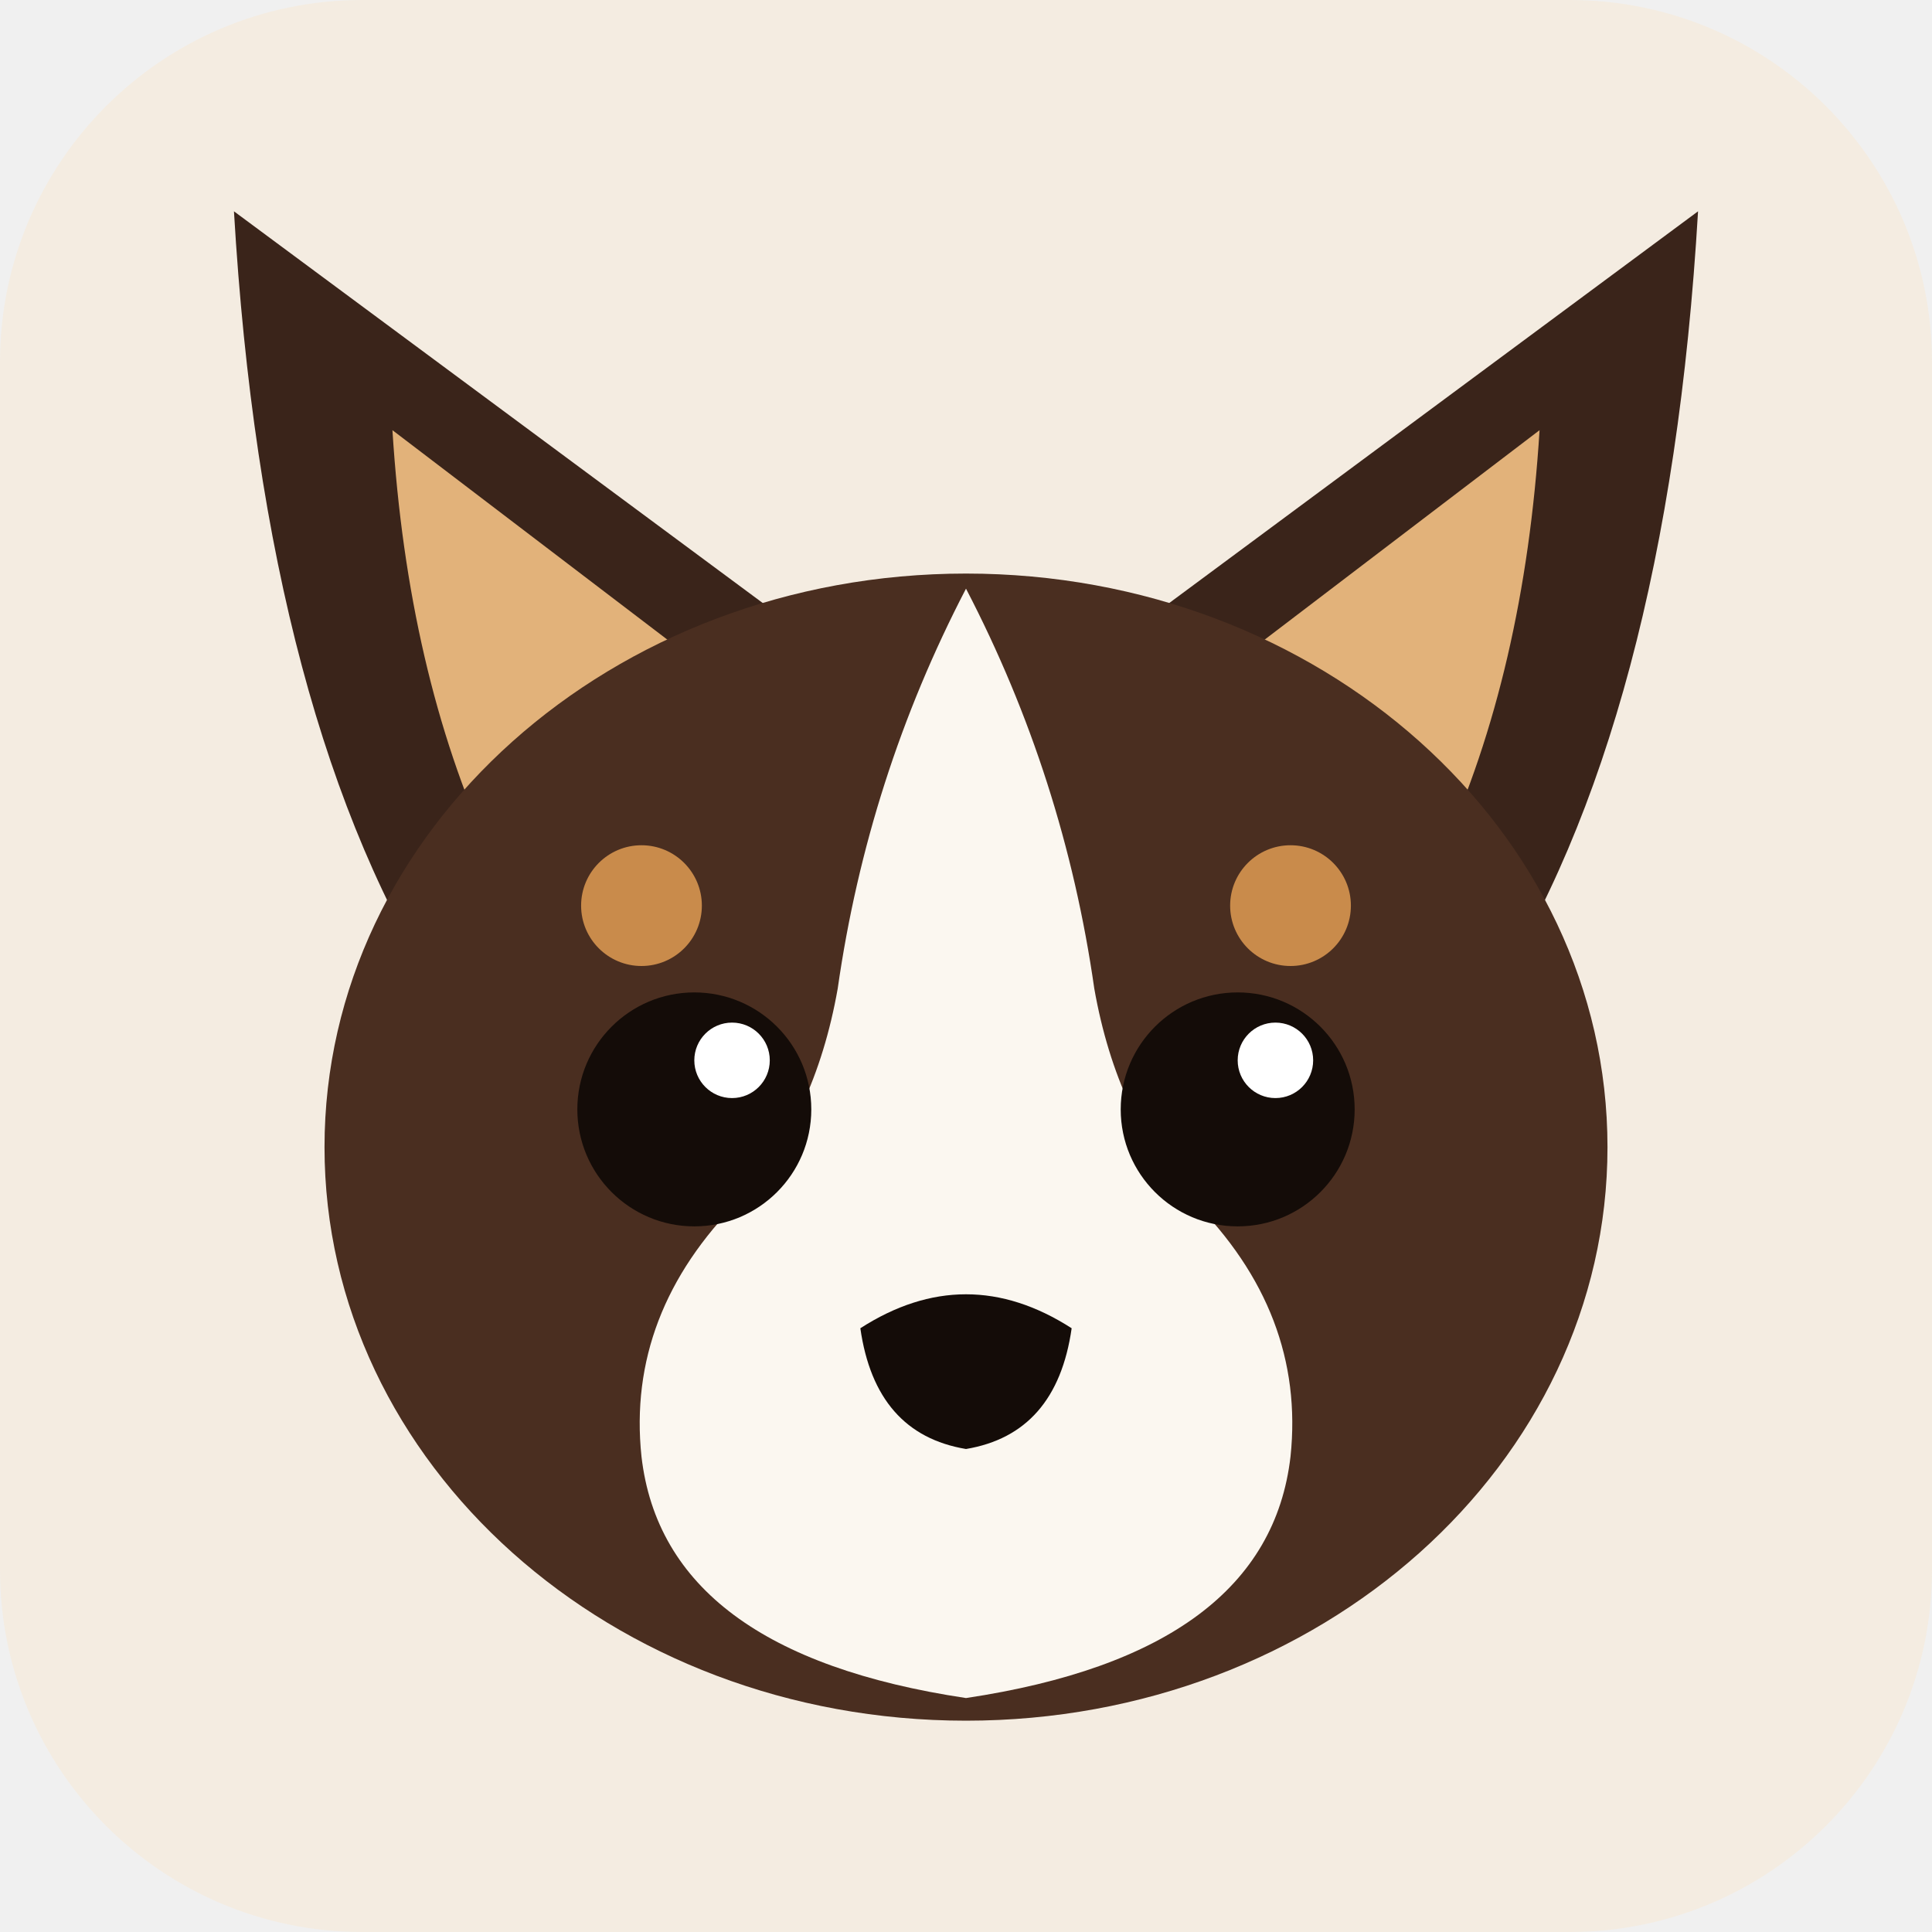
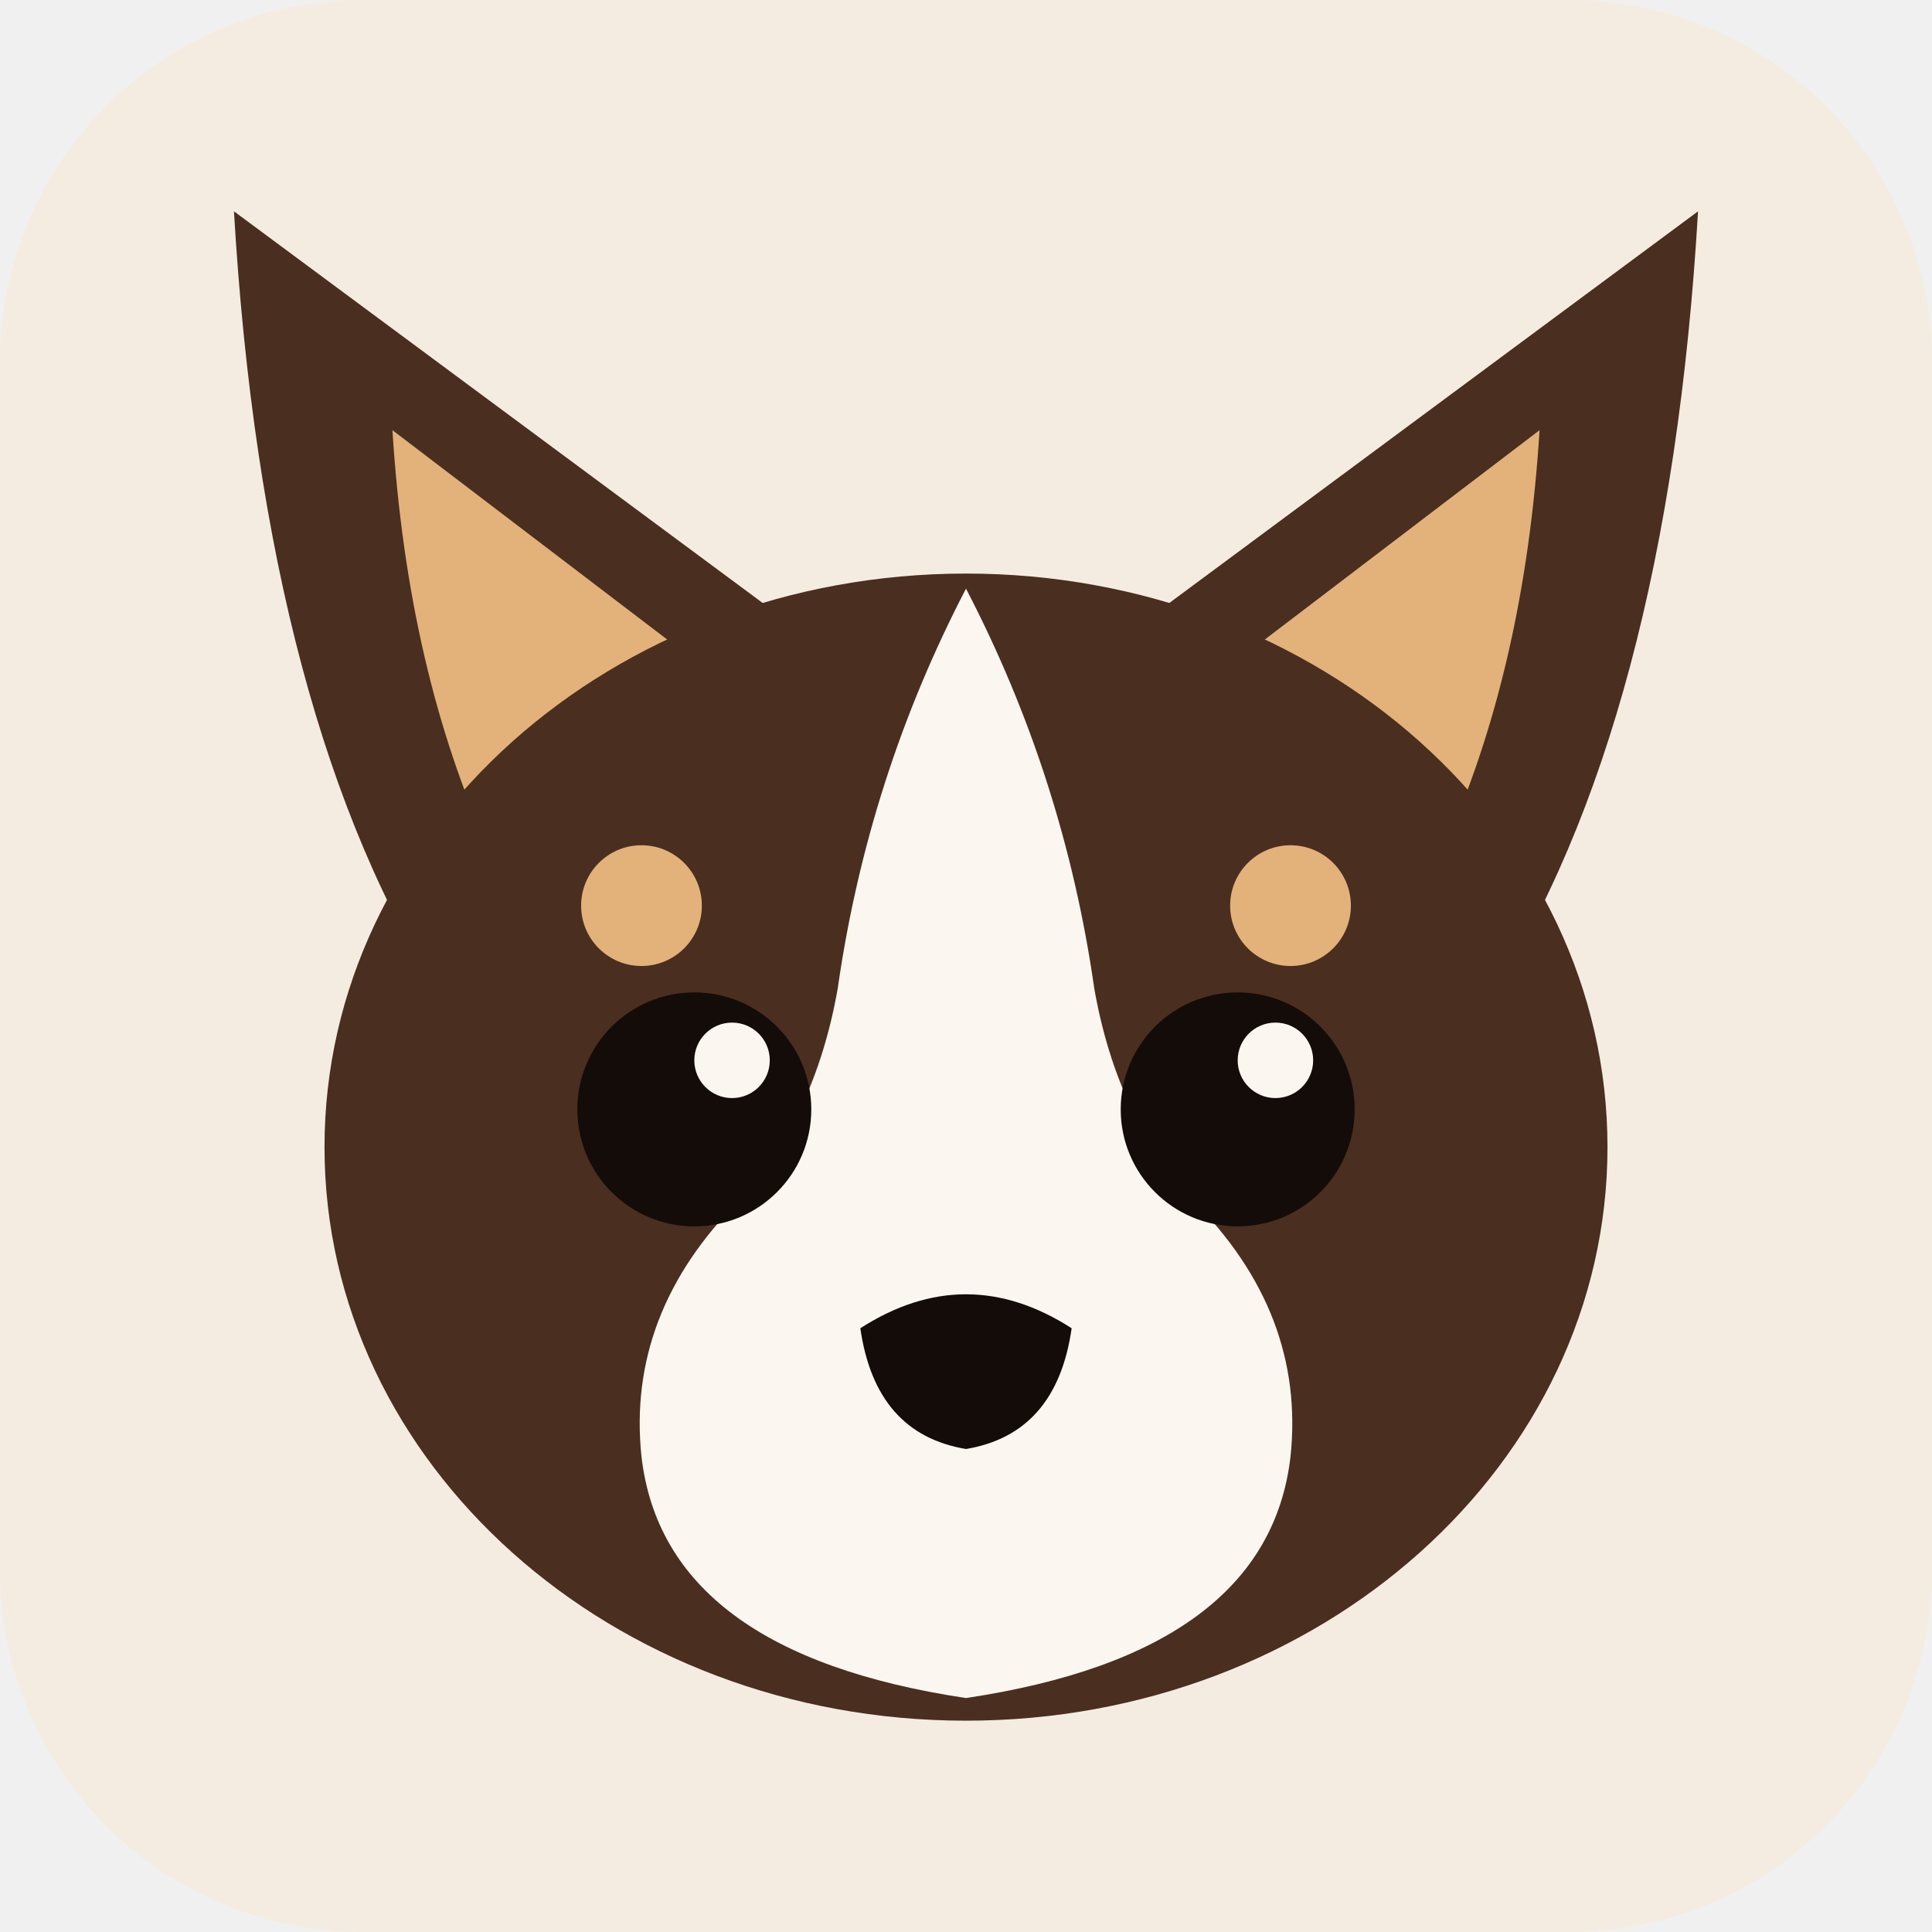
<svg xmlns="http://www.w3.org/2000/svg" viewBox="0 0 512 512" width="512" height="512" role="img" aria-label="haku, a chihuahua">
  <rect width="512" height="512" rx="96" fill="#F4ECE1" />
-   <path d="M62 56 L224 176 L118 266 Q70 192 62 56 Z" fill="#3A241A" />
-   <path d="M450 56 L288 176 L394 266 Q442 192 450 56 Z" fill="#3A241A" />
+   <path d="M62 56 L224 176 L118 266 Q70 192 62 56 Z" fill="#4A2E20" />
+   <path d="M450 56 L288 176 L394 266 Q442 192 450 56 Z" fill="#4A2E20" />
  <path d="M104 114 L188 178 L130 226 Q108 178 104 114 Z" fill="#E2B27A" />
  <path d="M408 114 L324 178 L382 226 Q404 178 408 114 Z" fill="#E2B27A" />
  <ellipse cx="256" cy="304" rx="170" ry="152" fill="#4A2E20" />
  <path d="M256 156 Q282 206 290 262 Q296 296 316 318 Q346 348 342 386 Q336 438 256 450 Q176 438 170 386 Q166 348 196 318 Q216 296 222 262 Q230 206 256 156 Z" fill="#FBF7F0" />
-   <circle cx="170" cy="240" r="16" fill="#C98B4B" />
-   <circle cx="342" cy="240" r="16" fill="#C98B4B" />
+   <circle cx="170" cy="240" r="16" fill="#E2B27A" />
+   <circle cx="342" cy="240" r="16" fill="#E2B27A" />
  <circle cx="184" cy="294" r="31" fill="#140C08" />
  <circle cx="328" cy="294" r="31" fill="#140C08" />
-   <circle cx="194" cy="281" r="10" fill="#FFFFFF" />
-   <circle cx="338" cy="281" r="10" fill="#FFFFFF" />
+   <circle cx="194" cy="281" r="10" fill="#FBF7F0" />
+   <circle cx="338" cy="281" r="10" fill="#FBF7F0" />
  <path d="M228 352 Q256 334 284 352 Q280 380 256 384 Q232 380 228 352 Z" fill="#140C08" />
</svg>
